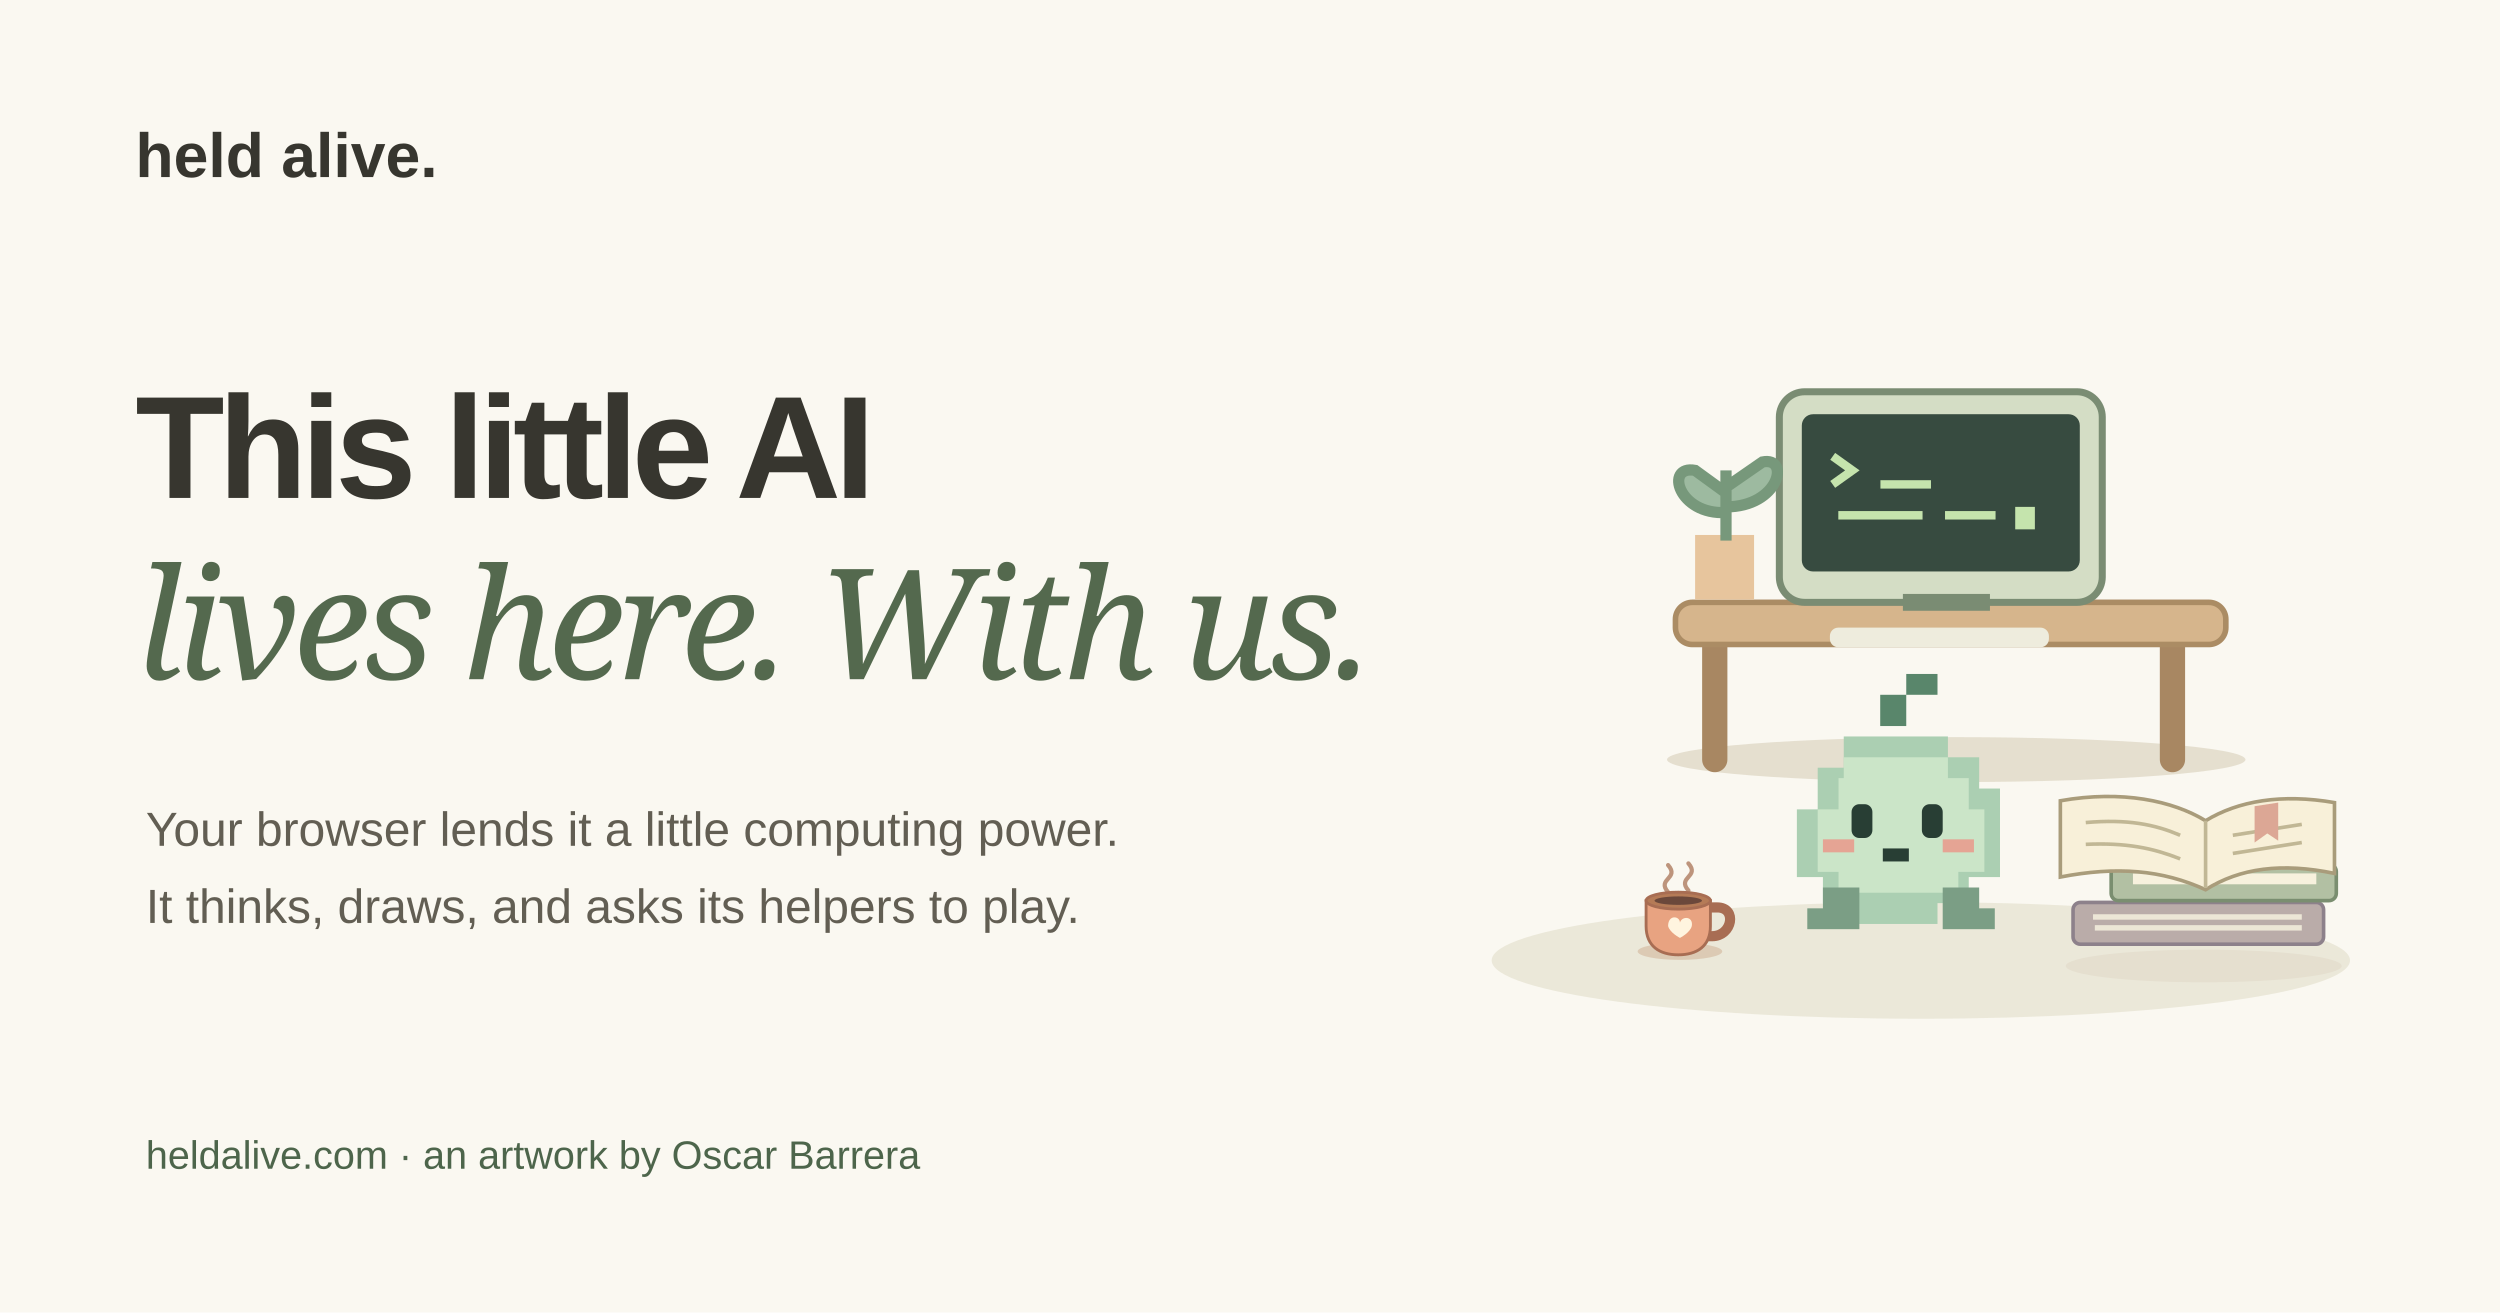
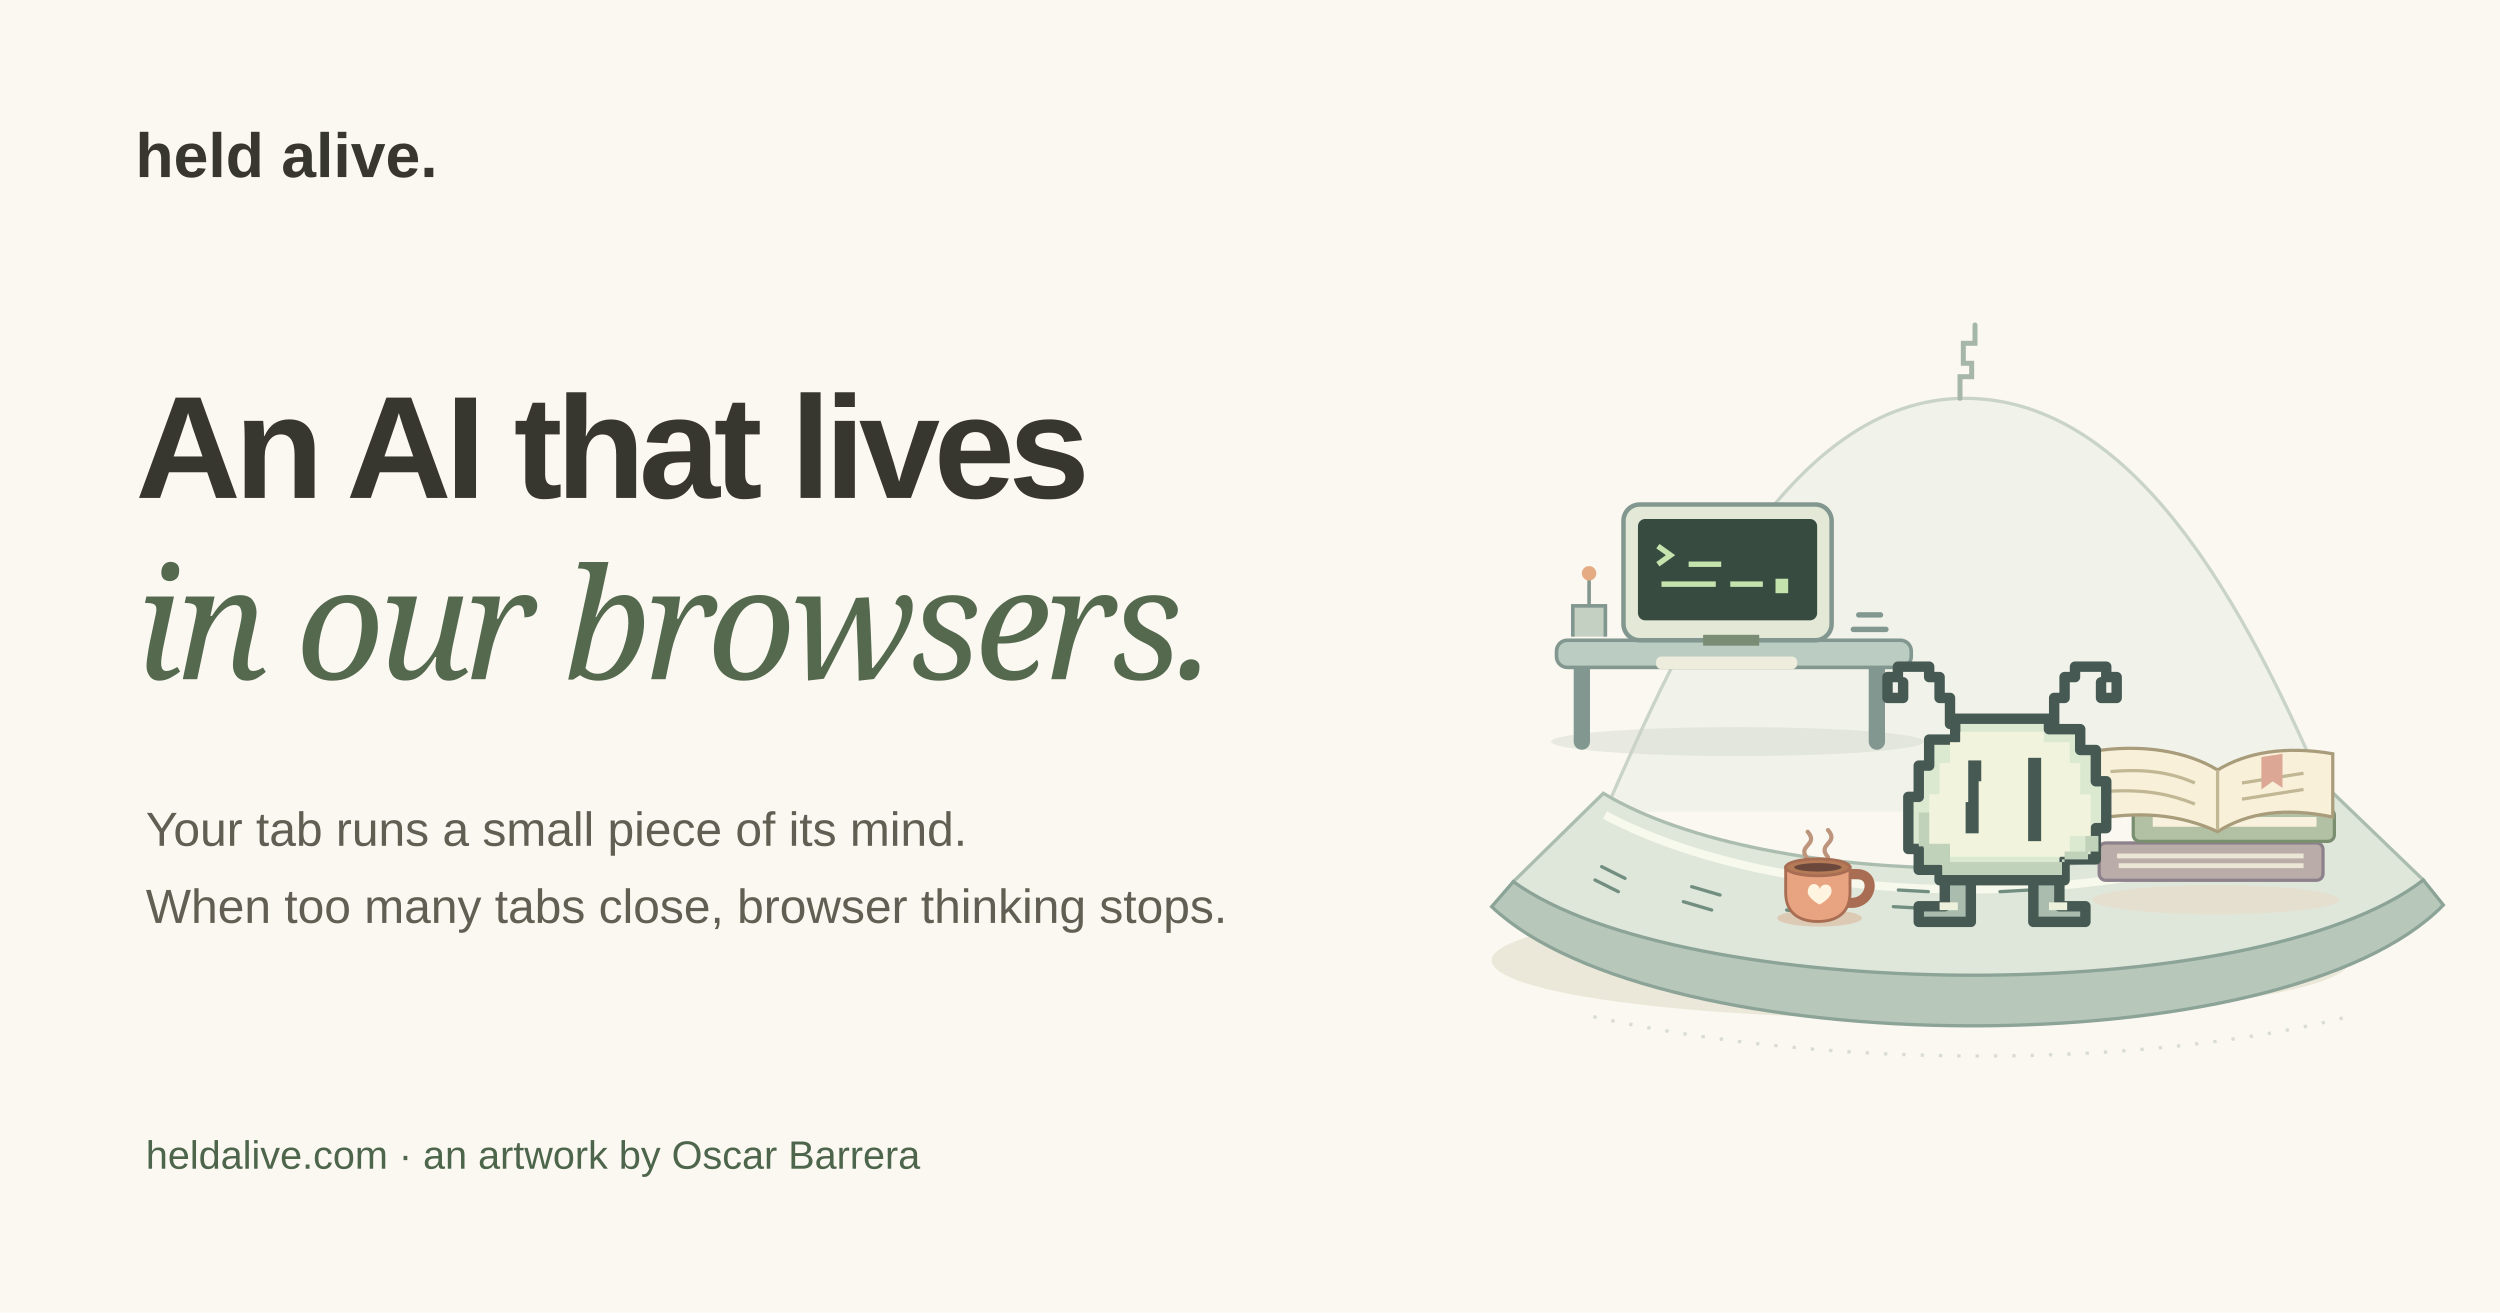
<svg xmlns="http://www.w3.org/2000/svg" width="1200" height="630" viewBox="0 0 1200 630">
  <rect width="1200" height="630" fill="#faf8f1" />
  <ellipse cx="922" cy="461" rx="206" ry="28" fill="#ebe8d9" />
  <text x="65" y="85" fill="#37362f" font-family="Arial,sans-serif" font-size="30" font-weight="700">held alive.</text>
-   <text x="65" y="239" fill="#37362f" font-family="Arial,sans-serif" font-size="70" font-weight="700" letter-spacing="-3">This little AI</text>
-   <text x="65" y="326" fill="#54694e" font-family="Georgia,serif" font-size="74" font-style="italic" letter-spacing="-3">lives here. With us.</text>
-   <text x="70" y="406" fill="#625e53" font-family="Arial,sans-serif" font-size="23">Your browser lends it a little computing power.</text>
-   <text x="70" y="443" fill="#625e53" font-family="Arial,sans-serif" font-size="23">It thinks, draws, and asks its helpers to play.</text>
+   <text x="65" y="239" fill="#37362f" font-family="Arial,sans-serif" font-size="70" font-weight="700" letter-spacing="-3">An AI that lives</text>
+   <text x="65" y="326" fill="#54694e" font-family="Georgia,serif" font-size="74" font-style="italic" letter-spacing="-3">in our browsers.</text>
+   <text x="70" y="406" fill="#625e53" font-family="Arial,sans-serif" font-size="23">Your tab runs a small piece of its mind.</text>
+   <text x="70" y="443" fill="#625e53" font-family="Arial,sans-serif" font-size="23">When too many tabs close, browser thinking stops.</text>
  <text x="70" y="561" fill="#4d654b" font-family="Arial,sans-serif" font-size="19">heldalive.com · an artwork by Oscar Barrera</text>
-   <g transform="translate(784 169)">
-     <svg viewBox="0 0 230 160" aria-hidden="true" width="310" height="216">
-       <ellipse cx="115" cy="145" rx="103" ry="8" fill="#E5DFCF" />
-       <path d="M29 101v44m163-44v44" stroke="#A88762" stroke-width="9" stroke-linecap="round" />
-       <rect x="15" y="89" width="196" height="15" rx="6" fill="#D6B58C" stroke="#AB8C64" stroke-width="2" />
-       <rect x="52" y="14" width="115" height="75" rx="9" fill="#D4DDC5" stroke="#7A8C73" stroke-width="2.5" />
+   <g transform="translate(704 116)">
+     <svg class="saucer-home" viewBox="0 0 600 520" aria-hidden="true" fill="none" width="480" height="416">
+       <path d="M83 342C129 237 193 94 299 94C406 94 474 233 520 342" fill="#EDF0E7" fill-opacity=".65" stroke="#C9D3C8" stroke-width="2" />
+       <path d="M296 94V81H303V73H298V61H305V50" stroke="#A6B6A9" stroke-width="3" stroke-linecap="round" />
+       <path d="M82 331C182 391 419 391 520 331L574 383C505 468 117 470 28 384Z" fill="#DFE7DB" stroke="#ABBDAF" stroke-width="2" />
+       <path d="M28 384C129 457 473 461 574 383L586 398C491 496 114 493 15 399Z" fill="#B7C8BB" stroke="#8CA397" stroke-width="2" />
+       <path d="M83 344C197 405 410 402 520 344" stroke="#F8F9ED" stroke-width="5" />
+       <path d="m77 383 14 7m-10-15 14 7m35 14 17 5m-12-14 17 5m40 9 18 3m-15-13 18 3m43 5 18 1m-15-11 18 1m43 0 18-1m-15-9 18-1m42-4 18-3m-15-7 18-3m41-7 17-5m-13-5 17-5m34-11 14-7m-11-3 14-7" stroke="#718E80" stroke-width="2" stroke-linecap="round" />
+       <path d="M76 465C219 497 407 496 529 465" stroke="#D9DDCF" stroke-width="2" stroke-dasharray="2 9" />
+     </svg>
+   </g>
+   <g transform="translate(734 230)">
+     <svg viewBox="0 0 230 160" aria-hidden="true" width="200" height="139">
+       <ellipse cx="115" cy="145" rx="103" ry="8" fill="#CCD3C8" opacity=".4" />
+       <path d="M29 101v44m163-44v44" stroke="#82978F" stroke-width="9" stroke-linecap="round" />
+       <rect x="15" y="89" width="196" height="15" rx="6" fill="#BBCDC2" stroke="#82978F" stroke-width="2" />
+       <rect x="52" y="14" width="115" height="75" rx="9" fill="#E3E8D7" stroke="#82978F" stroke-width="2.5" />
      <rect x="60" y="22" width="99" height="56" rx="4" fill="#374B40" />
      <path d="m71 37 7 5-7 5m17 0h18M73 58h30m8 0h18" stroke="#C5E4AD" stroke-width="3" fill="none" />
      <rect class="terminal-cursor" x="136" y="55" width="7" height="8" fill="#C5E4AD" />
      <path d="M96 86v6h31v-6" fill="#7A8C73" />
      <rect x="70" y="98" width="78" height="7" rx="3" fill="#EEECDD" />
-       <path d="M22 65v23h21V65" fill="#E7C59D" />
-       <path d="M33 67V42m0 15c-17 1-22-17-11-15l11 8m0 5c19 0 23-18 13-16L33 48" stroke="#77987B" stroke-width="4" fill="#9DBAA0" />
+       <path d="M24 87V70H42V87M33 69V54" fill="#C4D0C2" stroke="#82978F" stroke-width="2" />
+       <circle cx="33" cy="52" r="4" fill="#E5AC84" />
+       <path d="M179 83H197M182 75H194" stroke="#82978F" stroke-width="3" stroke-linecap="round" />
    </svg>
  </g>
-   <g transform="translate(964 353)">
-     <svg viewBox="0 0 185 140" aria-hidden="true" width="185" height="122">
+   <g transform="translate(990 333)">
+     <svg viewBox="0 0 185 140" aria-hidden="true" width="145" height="109">
      <ellipse cx="94" cy="127" rx="76" ry="9" fill="#E5DFCF" />
      <rect x="22" y="92" width="138" height="23" rx="4" fill="#BAACA9" stroke="#8D818B" stroke-width="2" />
      <path d="M33 100h115m-114 6h114" stroke="#ECE6D6" stroke-width="3" />
      <rect x="43" y="71" width="124" height="20" rx="4" fill="#B2C0A3" stroke="#7A8E70" stroke-width="2" />
      <path d="M55 79h101" stroke="#F7F1DD" stroke-width="6" />
      <path d="M15 36c34-6 62 0 80 11 18-11 42-15 71-10v39c-29-6-52-3-71 9-24-11-49-13-80-7Z" fill="#F8F0D9" stroke="#A99C7B" stroke-width="2" />
      <path d="M95 47v37M29 48c23-2 38 1 52 7m-52 5c22-1 37 2 52 8m29-13 38-6m-38 16 38-6" fill="none" stroke="#C1B795" stroke-width="2" />
      <path d="M122 39v20l7-5 6 4V37" fill="#DCA795" />
    </svg>
  </g>
-   <g transform="translate(835 316)">
+   <g transform="translate(886 300)">
    <svg viewBox="0 0 120 120" fill="none" aria-hidden="true" class="little-held" width="150" height="150">
-       <path d="M54 26V14H64V26M64 14V6H76V14" fill="#59866B" />
-       <path d="M40 30H80V38H92V50H100V84H88V94H76V102H44V94H32V84H22V58H30V42H40V30Z" fill="#ABCFB2" />
-       <path d="M40 38H80V46H88V58H94V82H84V90H38V82H30V58H38V46H40Z" fill="#CBE5C8" />
-       <path d="M32 88H46V104H26V96H32ZM78 88H92V96H98V104H78Z" fill="#7B9E85" />
-       <rect x="43" y="56" width="8" height="13" rx="3" fill="#283E34" />
-       <rect x="70" y="56" width="8" height="13" rx="3" fill="#283E34" />
-       <path d="M55 73H65V78H55Z" fill="#283E34" />
-       <path d="M32 72H44M78 72H90" stroke="#E5A494" stroke-width="5" />
+       <g stroke="#465953" stroke-width="4" stroke-linejoin="round">
+         <path class="alien-antenna antenna-left" d="M40 38V28H36V20H32V16H20V20H16V28H22V22" stroke-linecap="round" />
+         <path class="alien-antenna antenna-right" d="M80 38V28H84V20H88V16H100V20H104V28H98V22" stroke-linecap="round" />
+         <path d="M38 86V108H28V114H48V94M72 94V114H92V108H82V86" fill="#A9BCAD" />
+         <path d="M42 36H78V40H90V48H96V60H100V78H96V90H84V98H36V94H28V86H24V66H28V54H32V44H42Z" fill="#DCE9D1" />
+       </g>
+       <path d="M44 41H76V45H86V53H90V65H94V81H86V89H38V85H32V65H36V53H40V45H44Z" fill="#F1F3DC" />
+       <path d="M28 72H32V84H40V91H84V87H92V81H97V87H93V90H83V96H37V92H30V85H28Z" fill="#C1D2BA" />
+       <g class="alien-eyes" fill="#465953">
+         <path d="M47 52H52V60H51V80H46V68H47Z" />
+         <path d="M70 51H75V83H70Z" />
+       </g>
+       <path d="M36 108H43M78 108H85" stroke="#EDF0DB" stroke-width="3" />
    </svg>
  </g>
-   <g transform="translate(782 412)">
+   <g transform="translate(849 396)">
    <svg viewBox="0 0 64 64" aria-hidden="true" class="coffee-illustration" width="52" height="52">
      <path class="cup-steam" d="M23 20c-7-8 7-8 0-16M35 19c-7-8 7-8 0-16" fill="none" stroke="#BD947C" stroke-width="2.5" stroke-linecap="round" />
      <ellipse cx="30" cy="55" rx="25" ry="5" fill="#DCCAB4" />
      <path d="M45 29h7c12 0 9 17-3 17h-6" stroke="#A86D53" stroke-width="6" fill="none" />
      <path d="M10 25h38v15c0 12-8 17-19 17s-19-5-19-17Z" fill="#E8A381" stroke="#A86D53" stroke-width="1.7" />
      <ellipse cx="29" cy="25" rx="19" ry="5" fill="#B57B57" stroke="#A86D53" stroke-width="1.7" />
      <ellipse cx="29" cy="25" rx="14" ry="2.5" fill="#6B483B" />
      <path d="M23 40c0-7 7-6 7-2 1-4 8-4 7 2-1 4-7 7-7 7s-6-3-7-7" fill="#FFF4DF" />
    </svg>
  </g>
</svg>
